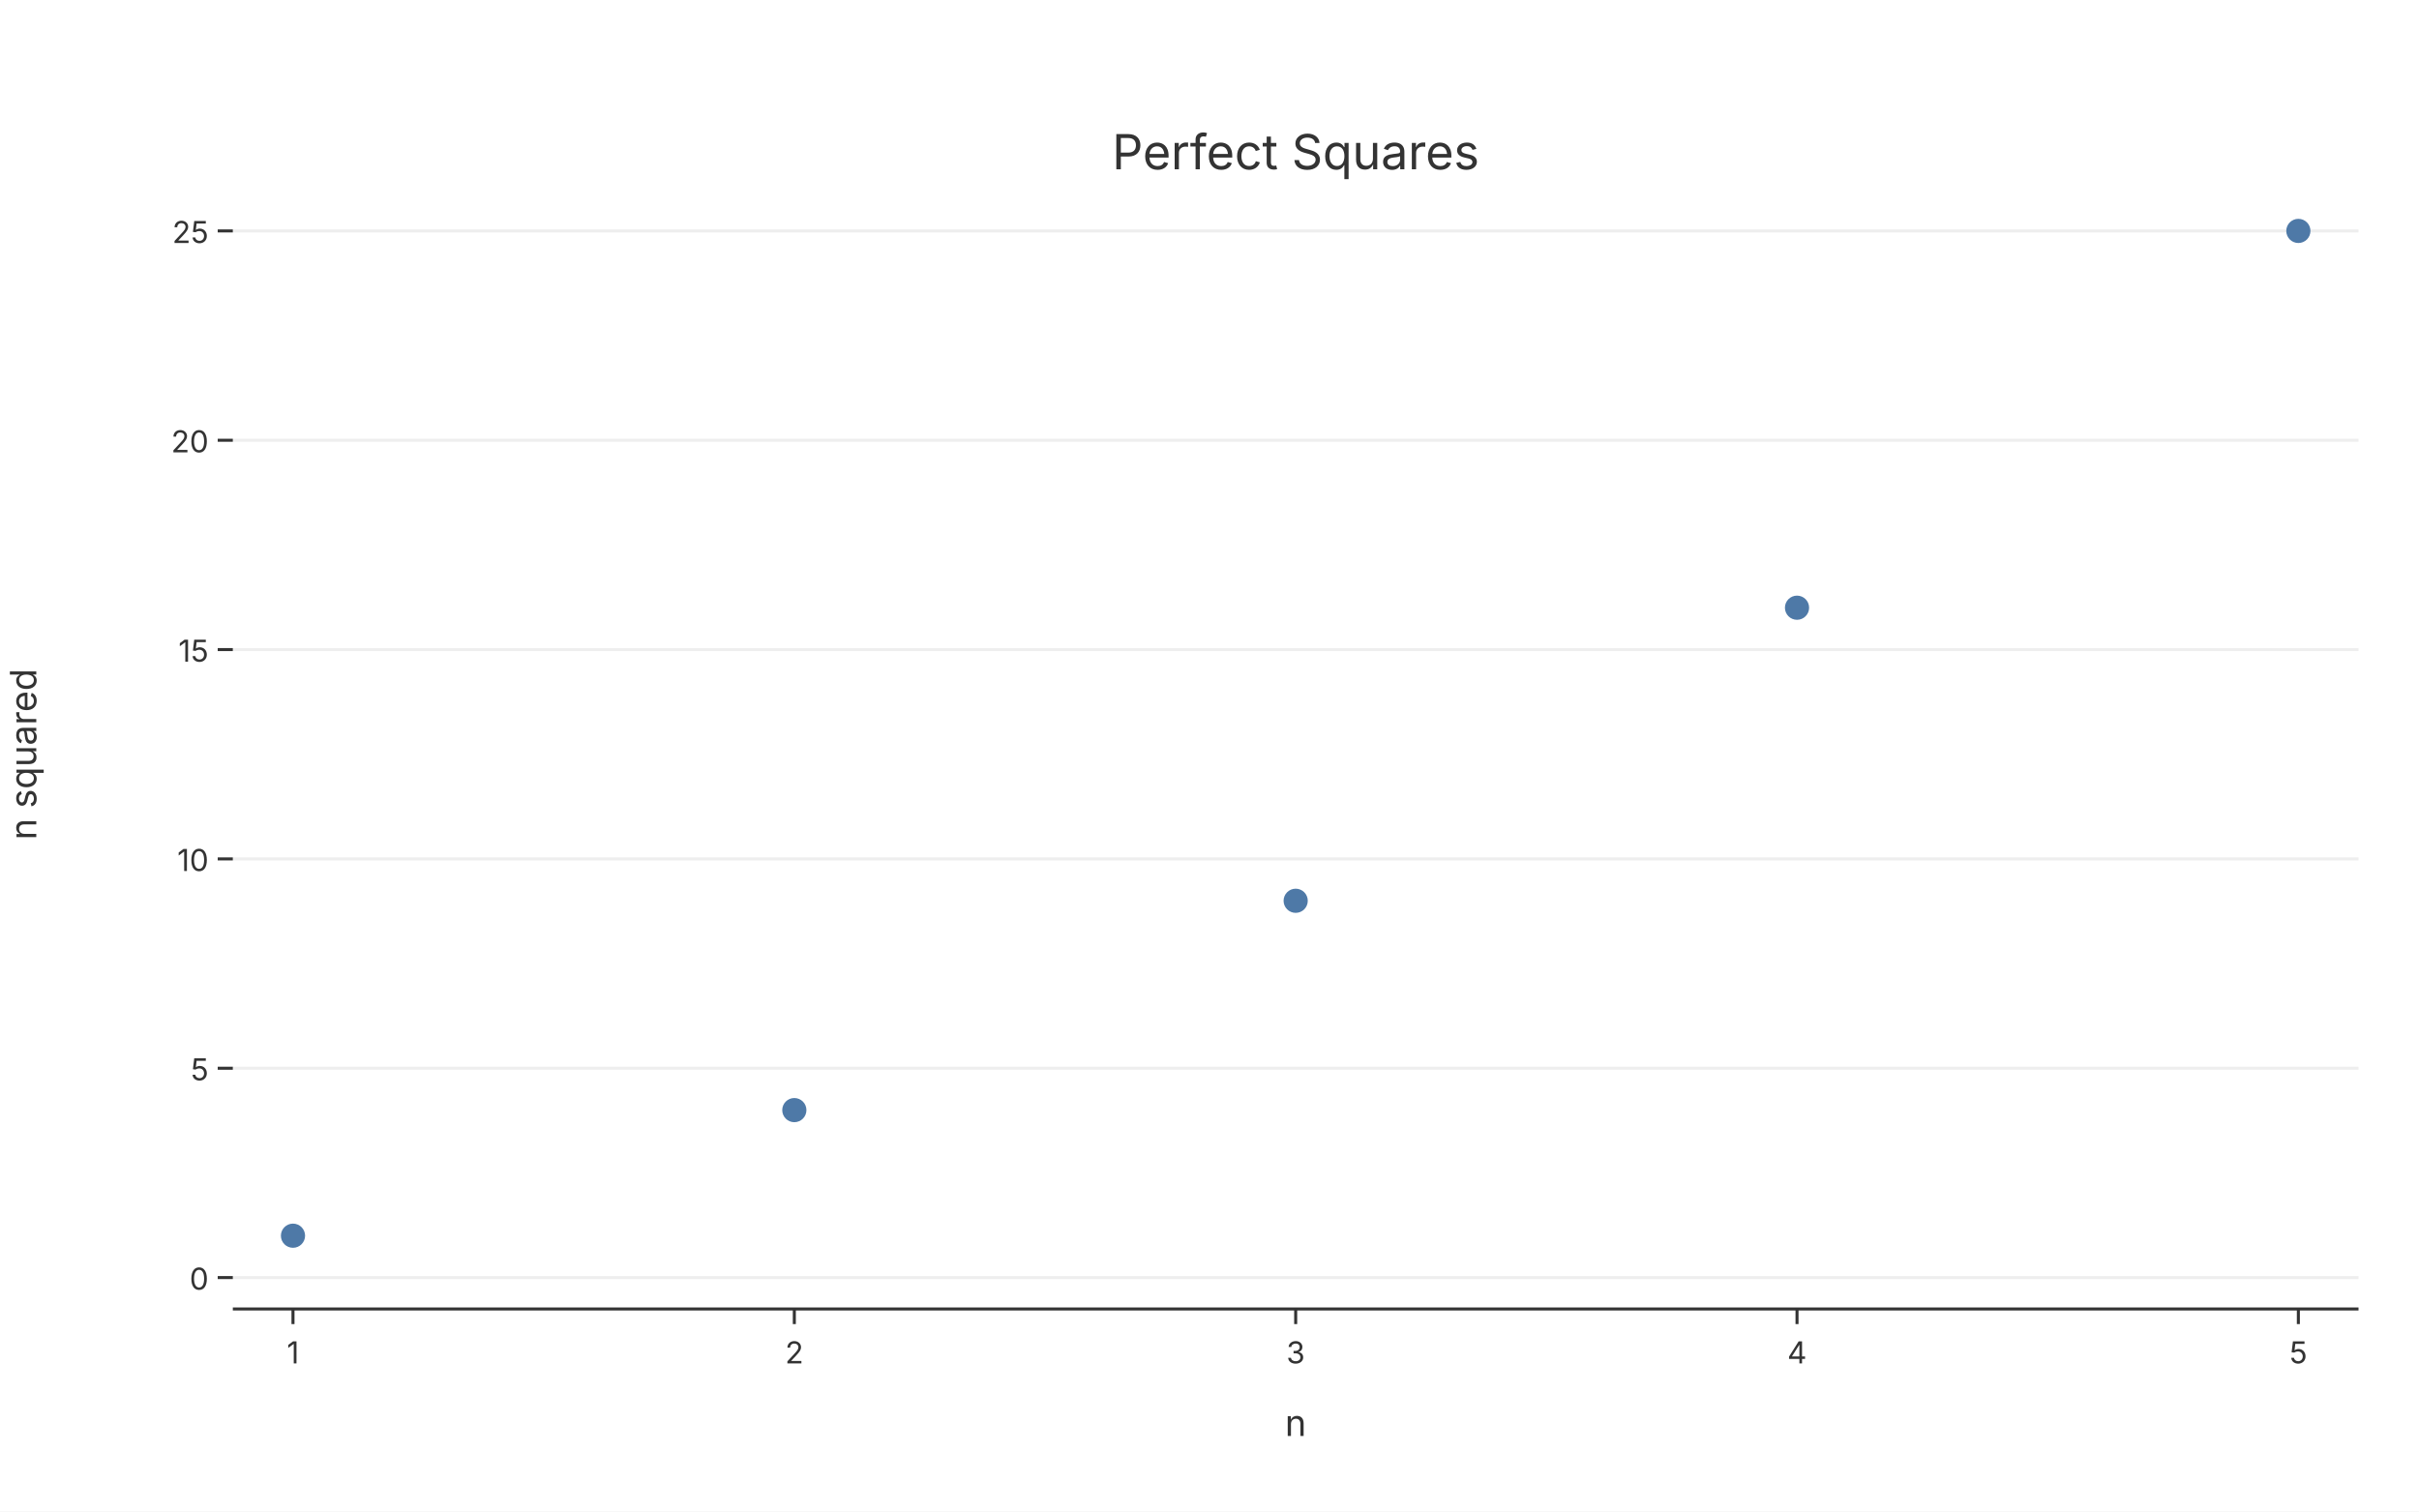
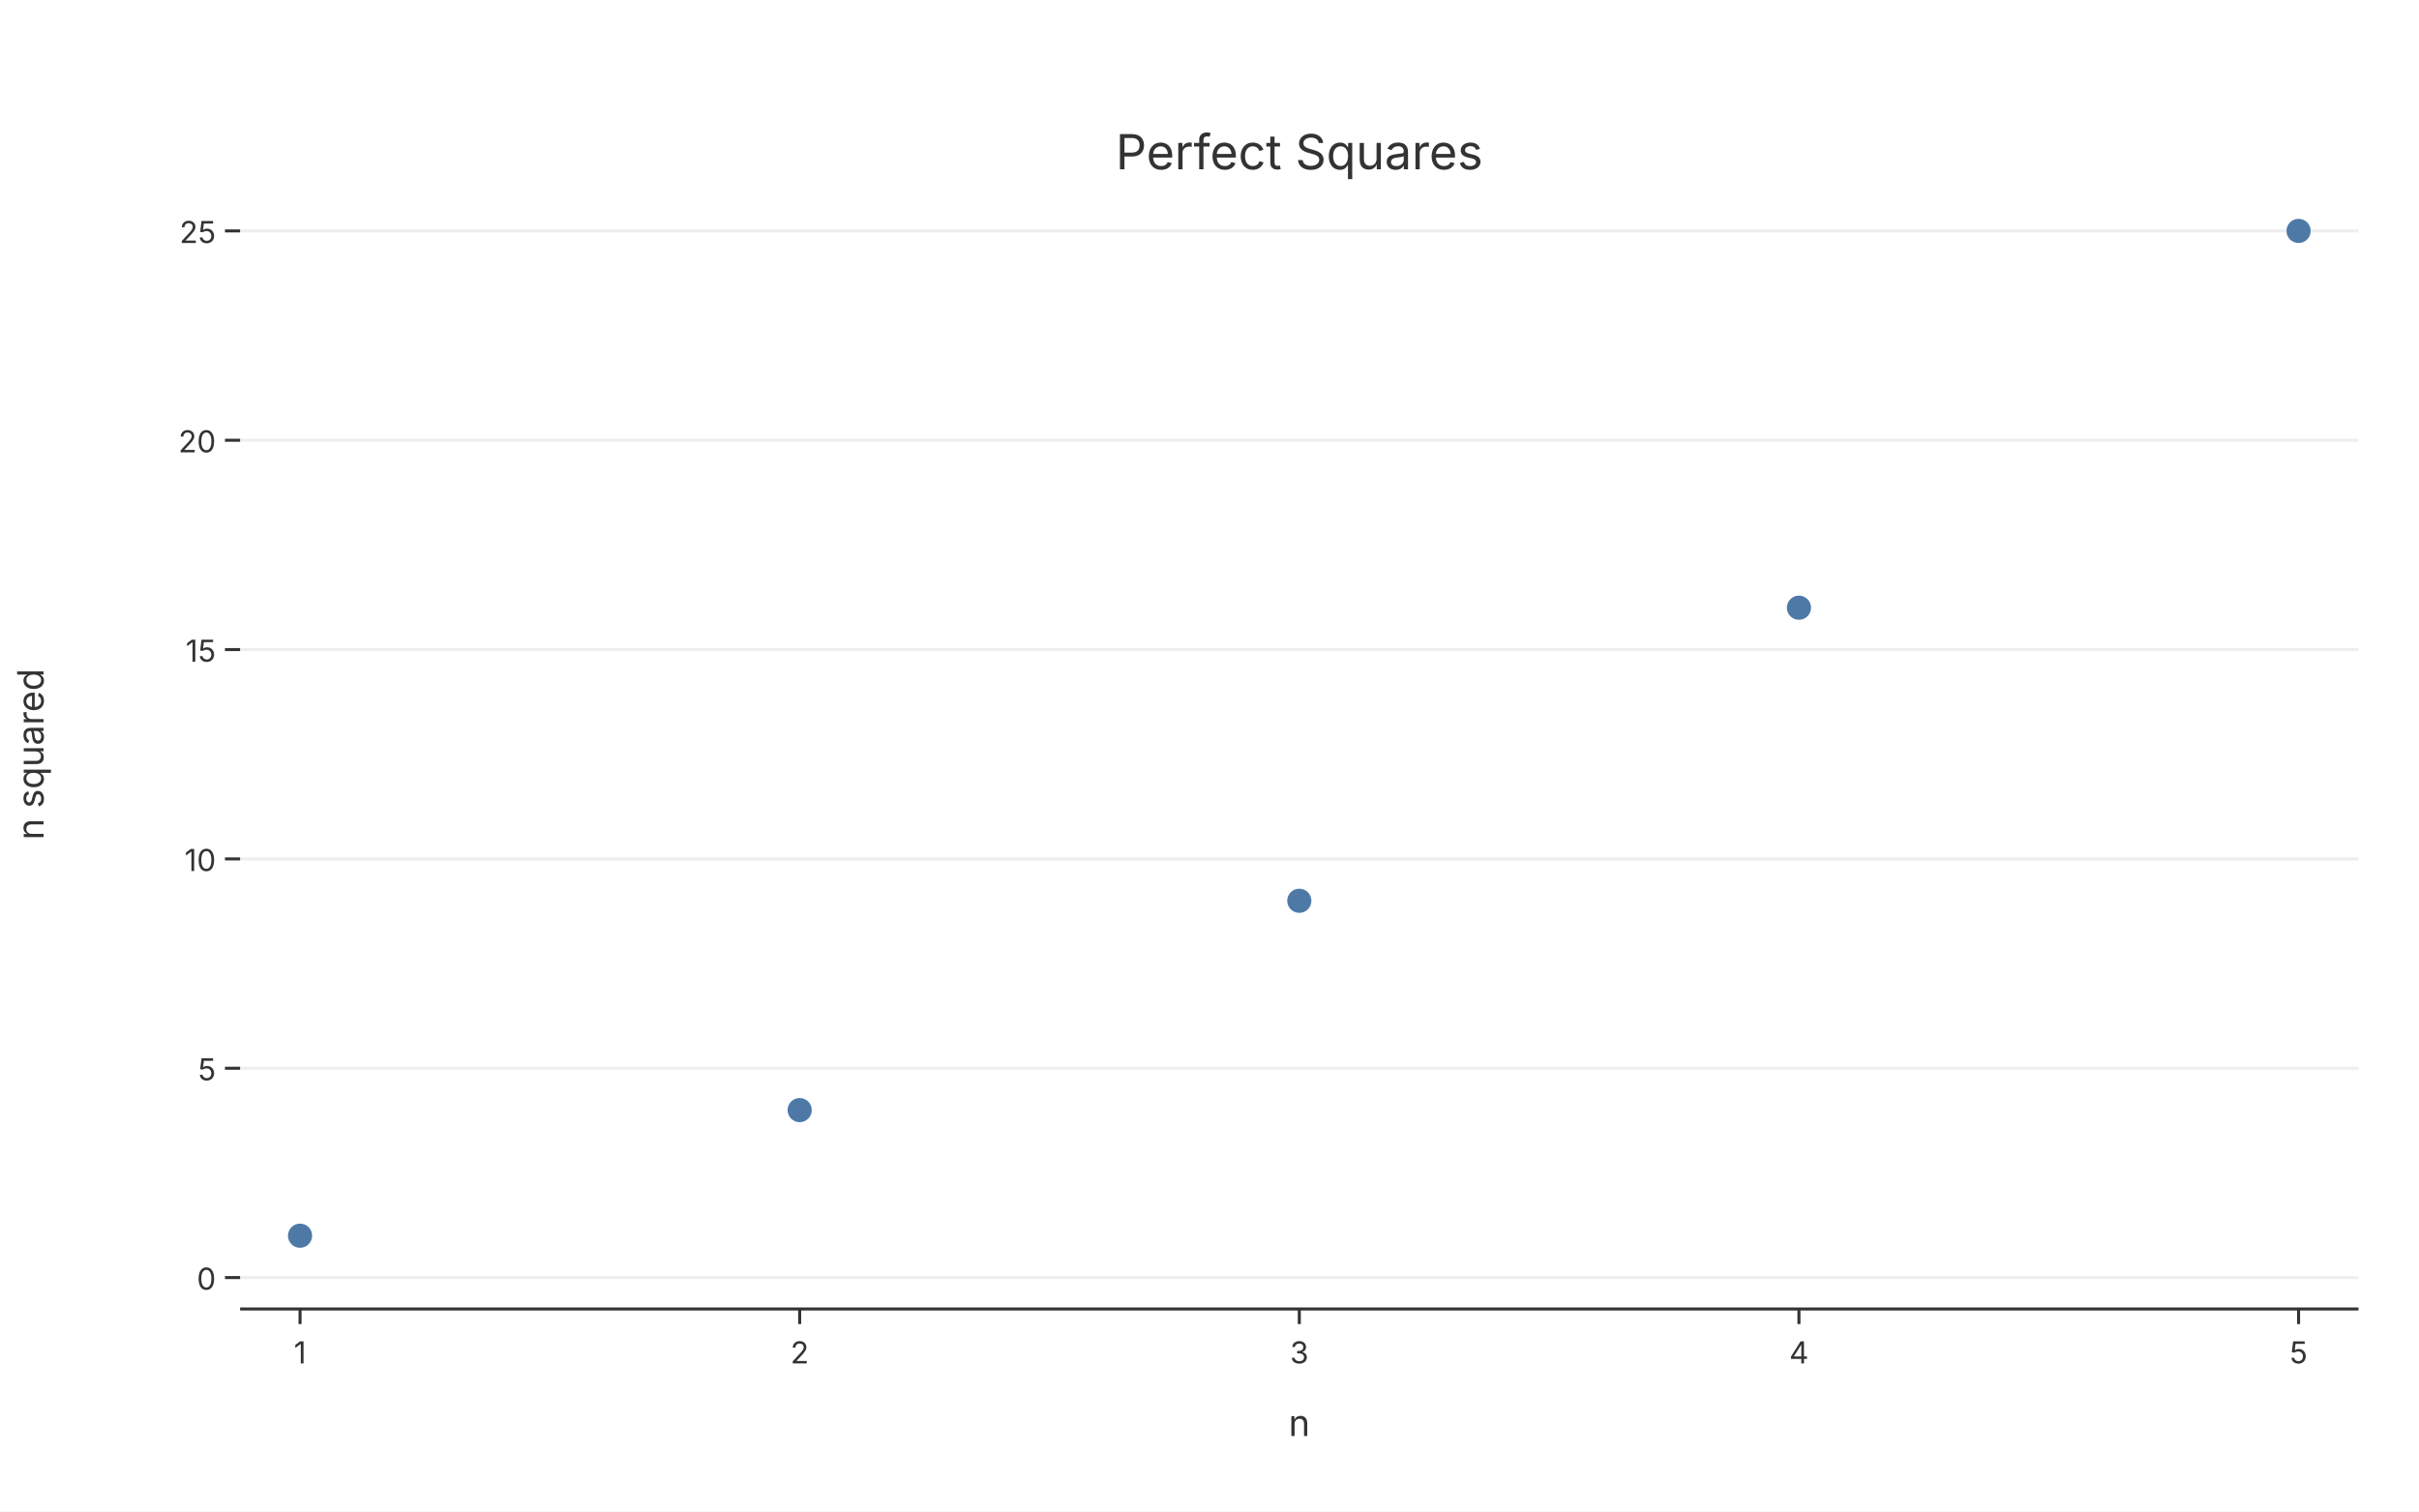
<svg xmlns="http://www.w3.org/2000/svg" width="800" height="500" viewBox="0 0 800 500">
  <defs>
    <clipPath id="plot-clip">
-       <rect x="77" y="66" width="703" height="367" />
+       <rect x="79.4" y="66" width="700.6" height="367" />
    </clipPath>
  </defs>
  <rect x="0" y="0" width="800" height="500" fill="#FFFFFF" />
-   <line x1="77" y1="422.613" x2="780" y2="422.613" stroke="#EEEEEE" stroke-width="1" />
-   <line x1="77" y1="353.368" x2="780" y2="353.368" stroke="#EEEEEE" stroke-width="1" />
-   <line x1="77" y1="284.123" x2="780" y2="284.123" stroke="#EEEEEE" stroke-width="1" />
-   <line x1="77" y1="214.877" x2="780" y2="214.877" stroke="#EEEEEE" stroke-width="1" />
-   <line x1="77" y1="145.632" x2="780" y2="145.632" stroke="#EEEEEE" stroke-width="1" />
-   <line x1="77" y1="76.387" x2="780" y2="76.387" stroke="#EEEEEE" stroke-width="1" />
-   <line x1="77" y1="433" x2="780" y2="433" stroke="#333333" stroke-width="1" />
+   <line x1="79.4" y1="422.613" x2="780" y2="422.613" stroke="#EEEEEE" stroke-width="1" />
+   <line x1="79.4" y1="353.368" x2="780" y2="353.368" stroke="#EEEEEE" stroke-width="1" />
+   <line x1="79.4" y1="284.123" x2="780" y2="284.123" stroke="#EEEEEE" stroke-width="1" />
+   <line x1="79.4" y1="214.877" x2="780" y2="214.877" stroke="#EEEEEE" stroke-width="1" />
+   <line x1="79.4" y1="145.632" x2="780" y2="145.632" stroke="#EEEEEE" stroke-width="1" />
+   <line x1="79.4" y1="76.387" x2="780" y2="76.387" stroke="#EEEEEE" stroke-width="1" />
+   <line x1="79.4" y1="433" x2="780" y2="433" stroke="#333333" stroke-width="1" />
  <g clip-path="url(#plot-clip)">
-     <circle cx="96.896" cy="408.764" r="4" fill="#4E79A7" />
-     <circle cx="262.698" cy="367.217" r="4" fill="#4E79A7" />
-     <circle cx="428.5" cy="297.972" r="4" fill="#4E79A7" />
-     <circle cx="594.302" cy="201.028" r="4" fill="#4E79A7" />
-     <circle cx="760.104" cy="76.387" r="4" fill="#4E79A7" />
+     <circle cx="99.228" cy="408.764" r="4" fill="#4E79A7" />
+     <circle cx="264.464" cy="367.217" r="4" fill="#4E79A7" />
+     <circle cx="429.7" cy="297.972" r="4" fill="#4E79A7" />
+     <circle cx="594.936" cy="201.028" r="4" fill="#4E79A7" />
+     <circle cx="760.172" cy="76.387" r="4" fill="#4E79A7" />
  </g>
-   <line x1="96.896" y1="433" x2="96.896" y2="438" stroke="#333333" stroke-width="1" />
-   <text x="96.896" y="451" font-family="Inter, Helvetica Neue, Arial, sans-serif" font-size="10" fill="#333333" text-anchor="middle">1</text>
-   <line x1="262.698" y1="433" x2="262.698" y2="438" stroke="#333333" stroke-width="1" />
-   <text x="262.698" y="451" font-family="Inter, Helvetica Neue, Arial, sans-serif" font-size="10" fill="#333333" text-anchor="middle">2</text>
-   <line x1="428.5" y1="433" x2="428.5" y2="438" stroke="#333333" stroke-width="1" />
-   <text x="428.5" y="451" font-family="Inter, Helvetica Neue, Arial, sans-serif" font-size="10" fill="#333333" text-anchor="middle">3</text>
-   <line x1="594.302" y1="433" x2="594.302" y2="438" stroke="#333333" stroke-width="1" />
-   <text x="594.302" y="451" font-family="Inter, Helvetica Neue, Arial, sans-serif" font-size="10" fill="#333333" text-anchor="middle">4</text>
-   <line x1="760.104" y1="433" x2="760.104" y2="438" stroke="#333333" stroke-width="1" />
-   <text x="760.104" y="451" font-family="Inter, Helvetica Neue, Arial, sans-serif" font-size="10" fill="#333333" text-anchor="middle">5</text>
-   <line x1="72" y1="422.613" x2="77" y2="422.613" stroke="#333333" stroke-width="1" />
-   <text x="69" y="426.613" font-family="Inter, Helvetica Neue, Arial, sans-serif" font-size="10" fill="#333333" text-anchor="end">0</text>
-   <line x1="72" y1="353.368" x2="77" y2="353.368" stroke="#333333" stroke-width="1" />
-   <text x="69" y="357.368" font-family="Inter, Helvetica Neue, Arial, sans-serif" font-size="10" fill="#333333" text-anchor="end">5</text>
-   <line x1="72" y1="284.123" x2="77" y2="284.123" stroke="#333333" stroke-width="1" />
-   <text x="69" y="288.123" font-family="Inter, Helvetica Neue, Arial, sans-serif" font-size="10" fill="#333333" text-anchor="end">10</text>
-   <line x1="72" y1="214.877" x2="77" y2="214.877" stroke="#333333" stroke-width="1" />
-   <text x="69" y="218.877" font-family="Inter, Helvetica Neue, Arial, sans-serif" font-size="10" fill="#333333" text-anchor="end">15</text>
-   <line x1="72" y1="145.632" x2="77" y2="145.632" stroke="#333333" stroke-width="1" />
-   <text x="69" y="149.632" font-family="Inter, Helvetica Neue, Arial, sans-serif" font-size="10" fill="#333333" text-anchor="end">20</text>
-   <line x1="72" y1="76.387" x2="77" y2="76.387" stroke="#333333" stroke-width="1" />
-   <text x="69" y="80.387" font-family="Inter, Helvetica Neue, Arial, sans-serif" font-size="10" fill="#333333" text-anchor="end">25</text>
-   <text x="428.5" y="56" font-family="Inter, Helvetica Neue, Arial, sans-serif" font-size="16" fill="#333333" text-anchor="middle">Perfect Squares</text>
-   <text x="428.5" y="475" font-family="Inter, Helvetica Neue, Arial, sans-serif" font-size="12" fill="#333333" text-anchor="middle">n</text>
-   <text x="12" y="249.5" font-family="Inter, Helvetica Neue, Arial, sans-serif" font-size="12" fill="#333333" text-anchor="middle" transform="rotate(-90,12,249.5)">n squared</text>
+   <line x1="99.228" y1="433" x2="99.228" y2="438" stroke="#333333" stroke-width="1" />
+   <text x="99.228" y="451" font-family="Inter, Helvetica Neue, Arial, sans-serif" font-size="10" fill="#333333" text-anchor="middle">1</text>
+   <line x1="264.464" y1="433" x2="264.464" y2="438" stroke="#333333" stroke-width="1" />
+   <text x="264.464" y="451" font-family="Inter, Helvetica Neue, Arial, sans-serif" font-size="10" fill="#333333" text-anchor="middle">2</text>
+   <line x1="429.7" y1="433" x2="429.7" y2="438" stroke="#333333" stroke-width="1" />
+   <text x="429.7" y="451" font-family="Inter, Helvetica Neue, Arial, sans-serif" font-size="10" fill="#333333" text-anchor="middle">3</text>
+   <line x1="594.936" y1="433" x2="594.936" y2="438" stroke="#333333" stroke-width="1" />
+   <text x="594.936" y="451" font-family="Inter, Helvetica Neue, Arial, sans-serif" font-size="10" fill="#333333" text-anchor="middle">4</text>
+   <line x1="760.172" y1="433" x2="760.172" y2="438" stroke="#333333" stroke-width="1" />
+   <text x="760.172" y="451" font-family="Inter, Helvetica Neue, Arial, sans-serif" font-size="10" fill="#333333" text-anchor="middle">5</text>
+   <line x1="74.4" y1="422.613" x2="79.4" y2="422.613" stroke="#333333" stroke-width="1" />
+   <text x="71.4" y="426.613" font-family="Inter, Helvetica Neue, Arial, sans-serif" font-size="10" fill="#333333" text-anchor="end">0</text>
+   <line x1="74.4" y1="353.368" x2="79.4" y2="353.368" stroke="#333333" stroke-width="1" />
+   <text x="71.4" y="357.368" font-family="Inter, Helvetica Neue, Arial, sans-serif" font-size="10" fill="#333333" text-anchor="end">5</text>
+   <line x1="74.4" y1="284.123" x2="79.4" y2="284.123" stroke="#333333" stroke-width="1" />
+   <text x="71.4" y="288.123" font-family="Inter, Helvetica Neue, Arial, sans-serif" font-size="10" fill="#333333" text-anchor="end">10</text>
+   <line x1="74.4" y1="214.877" x2="79.4" y2="214.877" stroke="#333333" stroke-width="1" />
+   <text x="71.4" y="218.877" font-family="Inter, Helvetica Neue, Arial, sans-serif" font-size="10" fill="#333333" text-anchor="end">15</text>
+   <line x1="74.4" y1="145.632" x2="79.4" y2="145.632" stroke="#333333" stroke-width="1" />
+   <text x="71.4" y="149.632" font-family="Inter, Helvetica Neue, Arial, sans-serif" font-size="10" fill="#333333" text-anchor="end">20</text>
+   <line x1="74.4" y1="76.387" x2="79.4" y2="76.387" stroke="#333333" stroke-width="1" />
+   <text x="71.4" y="80.387" font-family="Inter, Helvetica Neue, Arial, sans-serif" font-size="10" fill="#333333" text-anchor="end">25</text>
+   <text x="429.7" y="56" font-family="Inter, Helvetica Neue, Arial, sans-serif" font-size="16" fill="#333333" text-anchor="middle">Perfect Squares</text>
+   <text x="429.7" y="475" font-family="Inter, Helvetica Neue, Arial, sans-serif" font-size="12" fill="#333333" text-anchor="middle">n</text>
+   <text x="14.4" y="249.5" font-family="Inter, Helvetica Neue, Arial, sans-serif" font-size="12" fill="#333333" text-anchor="middle" transform="rotate(-90,14.4,249.5)">n squared</text>
</svg>
